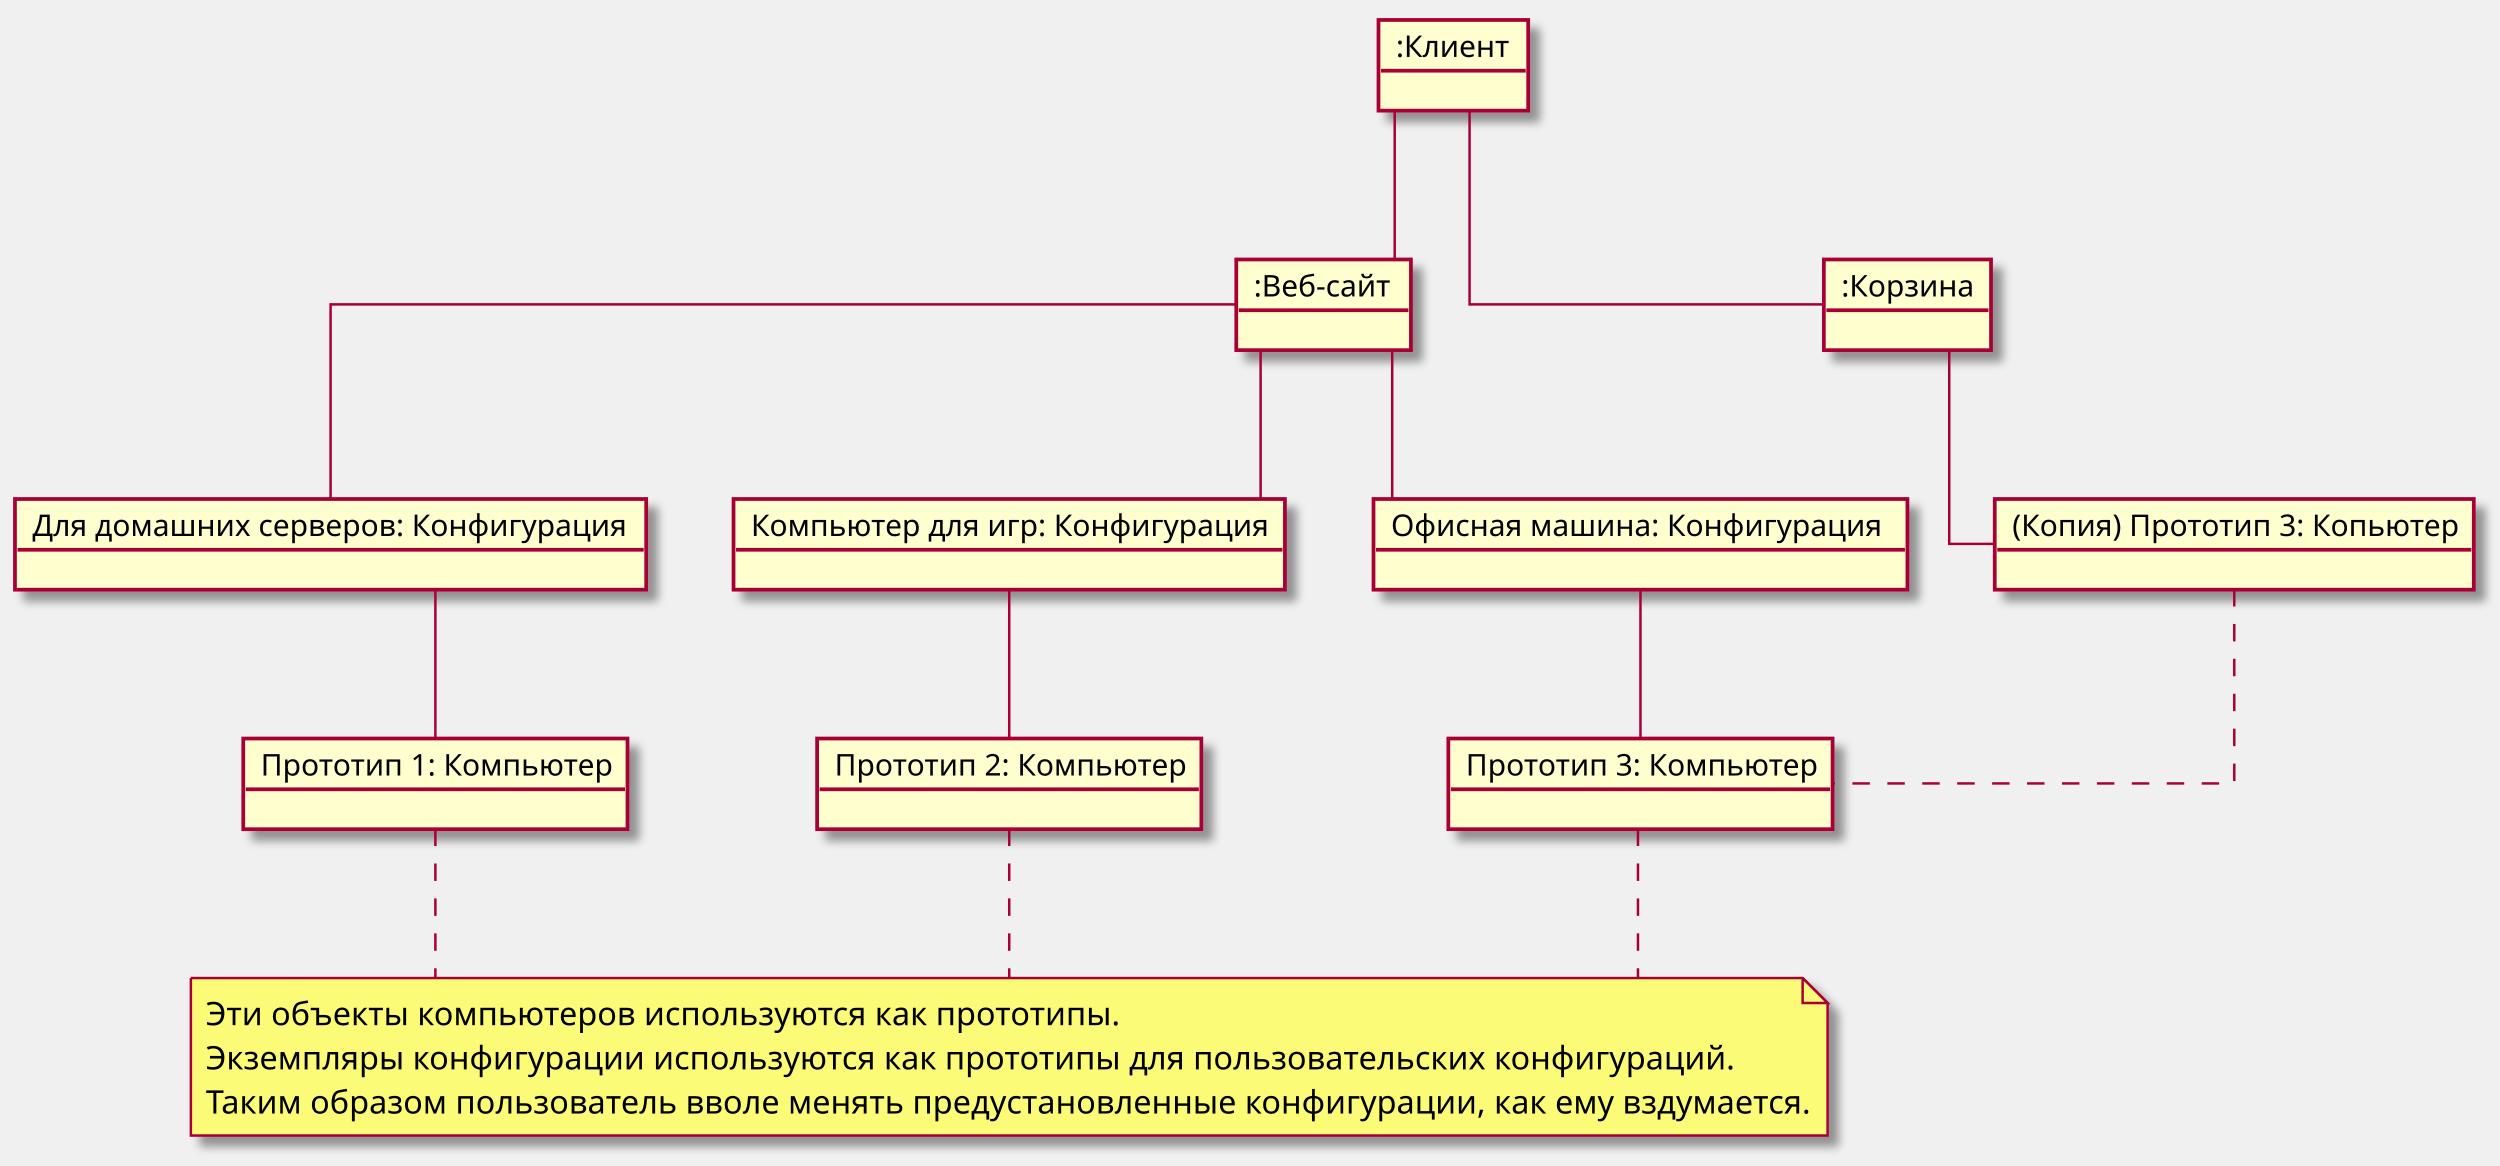
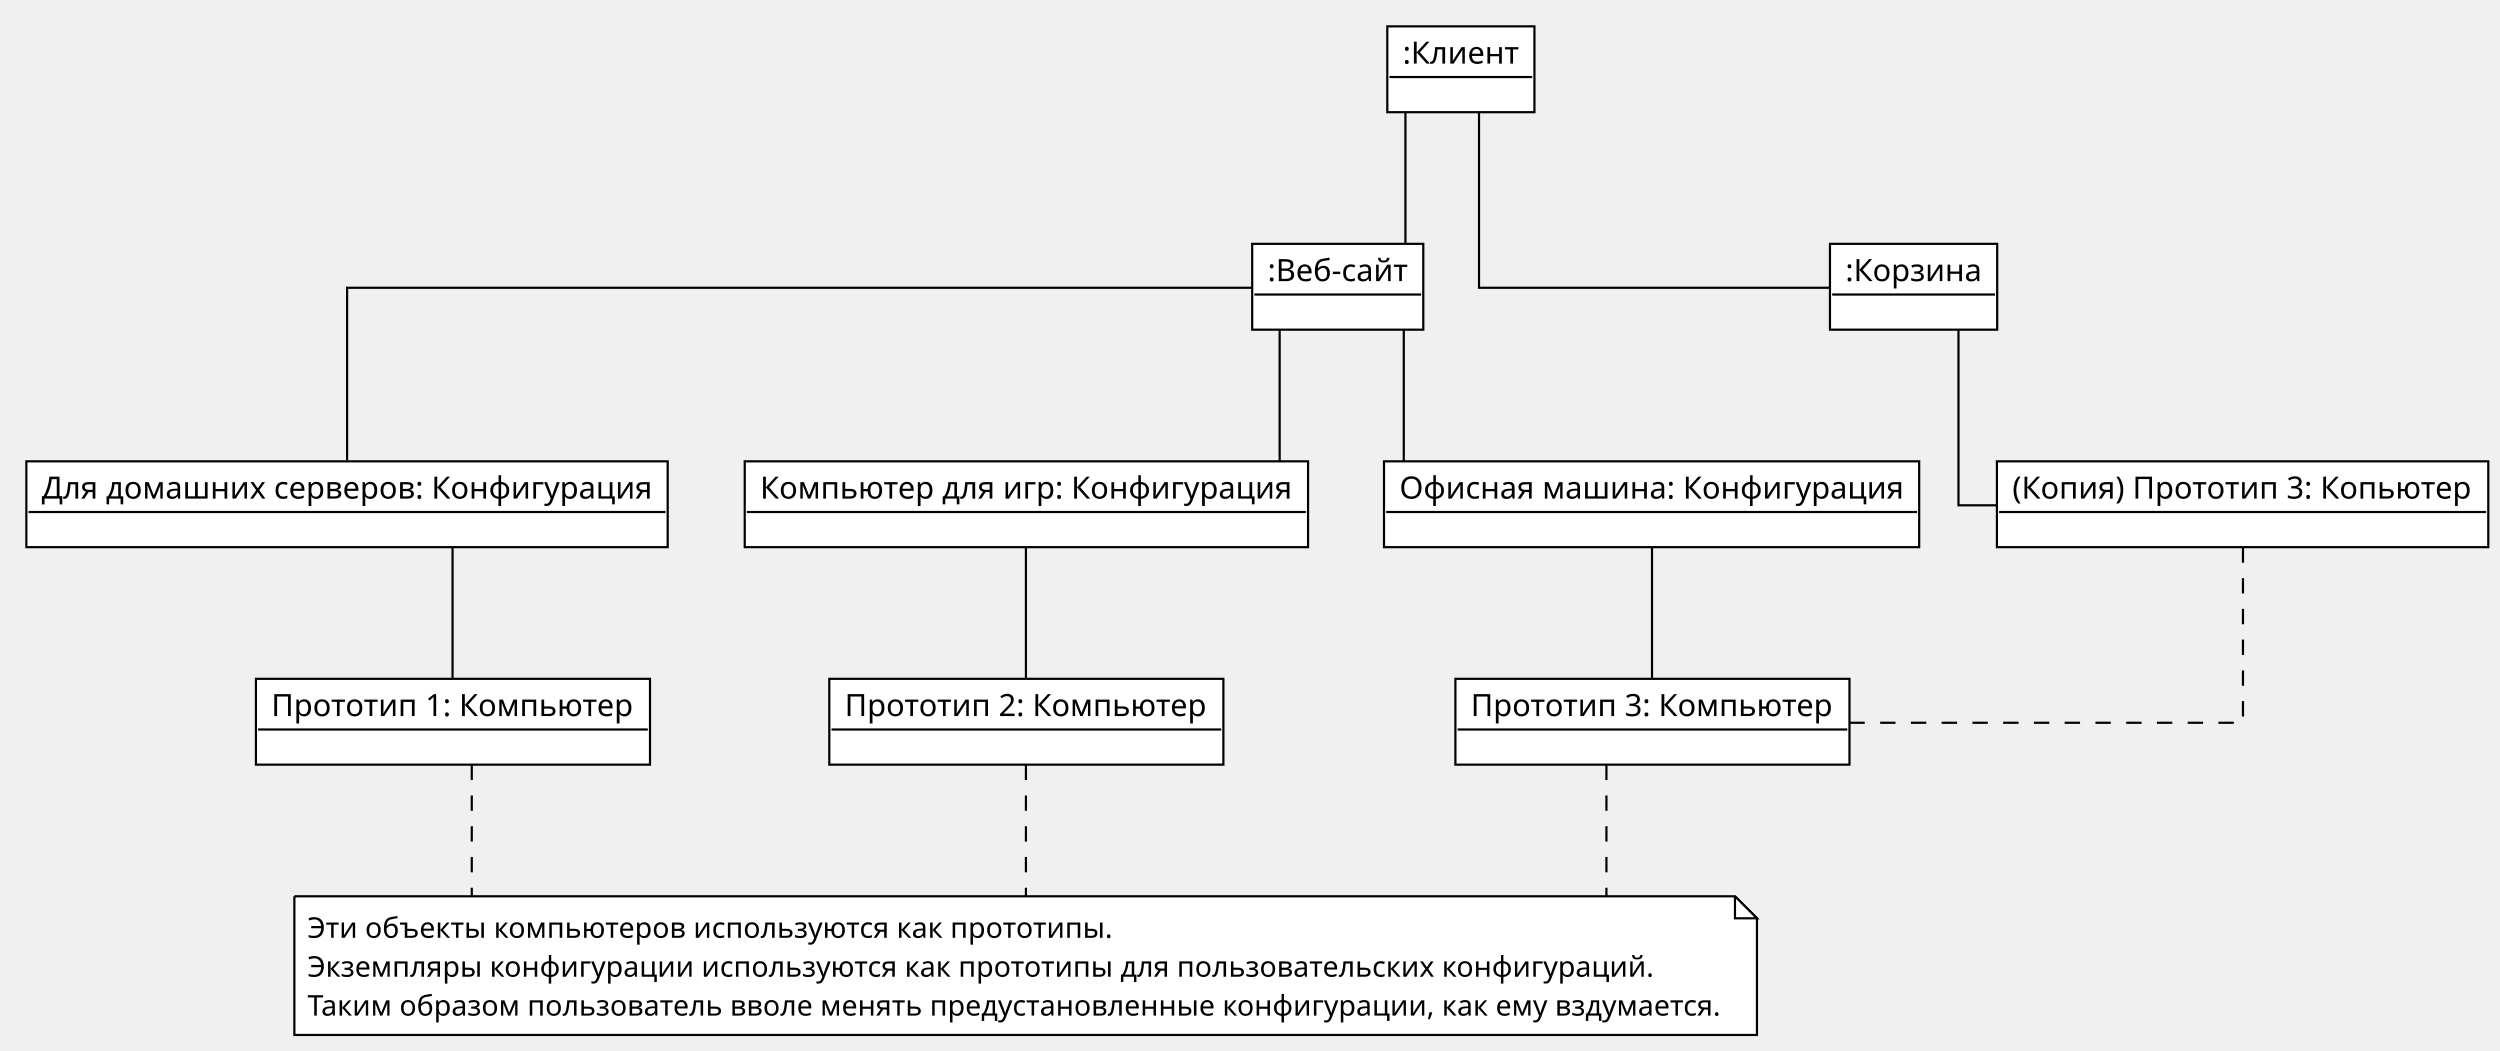
- <svg xmlns="http://www.w3.org/2000/svg" contentScriptType="application/ecmascript" contentStyleType="text/css" height="467px" preserveAspectRatio="none" style="width:1002px;height:467px;" version="1.1" viewBox="0 0 1002 467" width="1002px" zoomAndPan="magnify">
-   <defs>
-     <filter height="300%" id="f1d7drozizn50n" width="300%" x="-1" y="-1">
-       <feGaussianBlur result="blurOut" stdDeviation="2.0" />
-       <feColorMatrix in="blurOut" result="blurOut2" type="matrix" values="0 0 0 0 0 0 0 0 0 0 0 0 0 0 0 0 0 0 .4 0" />
-       <feOffset dx="4.0" dy="4.0" in="blurOut2" result="blurOut3" />
-       <feBlend in="SourceGraphic" in2="blurOut3" mode="normal" />
-     </filter>
-   </defs>
+ <svg xmlns="http://www.w3.org/2000/svg" contentStyleType="text/css" height="478px" preserveAspectRatio="none" style="width:1138px;height:478px;background:#FFFFFF;" version="1.1" viewBox="0 0 1138 478" width="1138px" zoomAndPan="magnify">
+   <defs />
  <g>
-     <rect fill="#FEFECE" filter="url(#f1d7drozizn50n)" height="36.344" style="stroke: #A80036; stroke-width: 1.5;" width="70" x="495.5" y="104" />
-     <text fill="#000000" font-family="sans-serif" font-size="12" lengthAdjust="spacingAndGlyphs" textLength="56" x="502.5" y="118.828">:Веб-сайт</text>
-     <line style="stroke: #A80036; stroke-width: 1.5;" x1="496.5" x2="564.5" y1="124.344" y2="124.344" />
-     <rect fill="#FEFECE" filter="url(#f1d7drozizn50n)" height="36.344" style="stroke: #A80036; stroke-width: 1.5;" width="253" x="6" y="200" />
-     <text fill="#000000" font-family="sans-serif" font-size="12" lengthAdjust="spacingAndGlyphs" textLength="239" x="13" y="214.828">Для домашних серверов: Конфигурация</text>
-     <line style="stroke: #A80036; stroke-width: 1.5;" x1="7" x2="258" y1="220.344" y2="220.344" />
-     <rect fill="#FEFECE" filter="url(#f1d7drozizn50n)" height="36.344" style="stroke: #A80036; stroke-width: 1.5;" width="221" x="294" y="200" />
-     <text fill="#000000" font-family="sans-serif" font-size="12" lengthAdjust="spacingAndGlyphs" textLength="207" x="301" y="214.828">Компьютер для игр: Конфигурация</text>
-     <line style="stroke: #A80036; stroke-width: 1.5;" x1="295" x2="514" y1="220.344" y2="220.344" />
-     <rect fill="#FEFECE" filter="url(#f1d7drozizn50n)" height="36.344" style="stroke: #A80036; stroke-width: 1.5;" width="214" x="550.5" y="200" />
-     <text fill="#000000" font-family="sans-serif" font-size="12" lengthAdjust="spacingAndGlyphs" textLength="200" x="557.5" y="214.828">Офисная машина: Конфигурация</text>
-     <line style="stroke: #A80036; stroke-width: 1.5;" x1="551.5" x2="763.5" y1="220.344" y2="220.344" />
-     <rect fill="#FEFECE" filter="url(#f1d7drozizn50n)" height="36.344" style="stroke: #A80036; stroke-width: 1.5;" width="154" x="97.5" y="296" />
-     <text fill="#000000" font-family="sans-serif" font-size="12" lengthAdjust="spacingAndGlyphs" textLength="140" x="104.5" y="310.828">Прототип 1: Компьютер</text>
-     <line style="stroke: #A80036; stroke-width: 1.5;" x1="98.5" x2="250.5" y1="316.344" y2="316.344" />
-     <rect fill="#FEFECE" filter="url(#f1d7drozizn50n)" height="36.344" style="stroke: #A80036; stroke-width: 1.5;" width="154" x="327.5" y="296" />
-     <text fill="#000000" font-family="sans-serif" font-size="12" lengthAdjust="spacingAndGlyphs" textLength="140" x="334.5" y="310.828">Прототип 2: Компьютер</text>
-     <line style="stroke: #A80036; stroke-width: 1.5;" x1="328.5" x2="480.5" y1="316.344" y2="316.344" />
-     <rect fill="#FEFECE" filter="url(#f1d7drozizn50n)" height="36.344" style="stroke: #A80036; stroke-width: 1.5;" width="154" x="580.5" y="296" />
-     <text fill="#000000" font-family="sans-serif" font-size="12" lengthAdjust="spacingAndGlyphs" textLength="140" x="587.5" y="310.828">Прототип 3: Компьютер</text>
-     <line style="stroke: #A80036; stroke-width: 1.5;" x1="581.5" x2="733.5" y1="316.344" y2="316.344" />
-     <rect fill="#FEFECE" filter="url(#f1d7drozizn50n)" height="36.344" style="stroke: #A80036; stroke-width: 1.5;" width="60" x="552.5" y="8" />
-     <text fill="#000000" font-family="sans-serif" font-size="12" lengthAdjust="spacingAndGlyphs" textLength="46" x="559.5" y="22.828">:Клиент</text>
-     <line style="stroke: #A80036; stroke-width: 1.5;" x1="553.5" x2="611.5" y1="28.344" y2="28.344" />
-     <rect fill="#FEFECE" filter="url(#f1d7drozizn50n)" height="36.344" style="stroke: #A80036; stroke-width: 1.5;" width="67" x="731" y="104" />
-     <text fill="#000000" font-family="sans-serif" font-size="12" lengthAdjust="spacingAndGlyphs" textLength="53" x="738" y="118.828">:Корзина</text>
-     <line style="stroke: #A80036; stroke-width: 1.5;" x1="732" x2="797" y1="124.344" y2="124.344" />
-     <rect fill="#FEFECE" filter="url(#f1d7drozizn50n)" height="36.344" style="stroke: #A80036; stroke-width: 1.5;" width="192" x="799.5" y="200" />
-     <text fill="#000000" font-family="sans-serif" font-size="12" lengthAdjust="spacingAndGlyphs" textLength="178" x="806.5" y="214.828">(Копия) Прототип 3: Копьютер</text>
-     <line style="stroke: #A80036; stroke-width: 1.5;" x1="800.5" x2="990.5" y1="220.344" y2="220.344" />
-     <path d="M76.5,392 L76.5,455.118 L732.5,455.118 L732.5,402 L722.5,392 L76.5,392 " fill="#FBFB77" filter="url(#f1d7drozizn50n)" style="stroke: #A80036; stroke-width: 1.0;" />
-     <path d="M722.5,392 L722.5,402 L732.5,402 L722.5,392 " fill="#FBFB77" style="stroke: #A80036; stroke-width: 1.0;" />
-     <text fill="#000000" font-family="sans-serif" font-size="13" lengthAdjust="spacingAndGlyphs" textLength="363" x="82.5" y="410.897">Эти объекты компьютеров используются как прототипы.</text>
-     <text fill="#000000" font-family="sans-serif" font-size="13" lengthAdjust="spacingAndGlyphs" textLength="607" x="82.5" y="428.603">Экземпляры конфигурации используются как прототипы для пользовательских конфигураций.</text>
-     <text fill="#000000" font-family="sans-serif" font-size="13" lengthAdjust="spacingAndGlyphs" textLength="635" x="82.5" y="446.309">Таким образом пользователь вволе менять предустановленные конфигурации, как ему вздумается.</text>
-     <path d="M495.18,122 C397.77,122 132.5,122 132.5,122 C132.5,122 132.5,172.13 132.5,199.94 " fill="none" id="web-server" style="stroke: #A80036; stroke-width: 1.0;" />
-     <path d="M505.25,140.06 C505.25,157.11 505.25,182.56 505.25,199.7 " fill="none" id="web-game_station" style="stroke: #A80036; stroke-width: 1.0;" />
-     <path d="M558,140.06 C558,157.11 558,182.56 558,199.7 " fill="none" id="web-office_station" style="stroke: #A80036; stroke-width: 1.0;" />
-     <path d="M174.5,236.06 C174.5,253.11 174.5,278.56 174.5,295.7 " fill="none" id="server-computer_proto_1" style="stroke: #A80036; stroke-width: 1.0;" />
-     <path d="M404.5,236.06 C404.5,253.11 404.5,278.56 404.5,295.7 " fill="none" id="game_station-computer_proto_2" style="stroke: #A80036; stroke-width: 1.0;" />
-     <path d="M657.5,236.06 C657.5,253.11 657.5,278.56 657.5,295.7 " fill="none" id="office_station-computer_proto_3" style="stroke: #A80036; stroke-width: 1.0;" />
-     <path d="M589,44.06 C589,71.87 589,122 589,122 C589,122 679.66,122 730.66,122 " fill="none" id="client-basket" style="stroke: #A80036; stroke-width: 1.0;" />
-     <path d="M781.25,140.06 C781.25,167.87 781.25,218 781.25,218 C781.25,218 788.5,218 799.35,218 " fill="none" id="basket-computer_to_buy" style="stroke: #A80036; stroke-width: 1.0;" />
-     <path d="M895.5,236.06 C895.5,263.87 895.5,314 895.5,314 C895.5,314 804.27,314 734.77,314 " fill="none" id="computer_to_buy-computer_proto_3" style="stroke: #A80036; stroke-width: 1.0; stroke-dasharray: 7.0,7.0;" />
-     <path d="M174.5,332.08 C174.5,348.24 174.5,372.28 174.5,391.66 " fill="none" id="computer_proto_1-protoNote" style="stroke: #A80036; stroke-width: 1.0; stroke-dasharray: 7.0,7.0;" />
-     <path d="M404.5,332.08 C404.5,348.24 404.5,372.28 404.5,391.66 " fill="none" id="computer_proto_2-protoNote" style="stroke: #A80036; stroke-width: 1.0; stroke-dasharray: 7.0,7.0;" />
-     <path d="M656.5,332.08 C656.5,348.24 656.5,372.28 656.5,391.66 " fill="none" id="computer_proto_3-protoNote" style="stroke: #A80036; stroke-width: 1.0; stroke-dasharray: 7.0,7.0;" />
-     <path d="M559,44.06 C559,61.11 559,86.56 559,103.7 " fill="none" id="client-web" style="stroke: #A80036; stroke-width: 1.0;" />
+     <g id="elem_web">
+       <rect fill="#FFFFFF" height="39.068" style="stroke:#000000;stroke-width:1.0;" width="77.882" x="570" y="111" />
+       <text fill="#000000" font-family="Hack" font-size="14" lengthAdjust="spacing" textLength="63.882" x="577" y="127.966">:Веб-сайт</text>
+       <line style="stroke:#000000;stroke-width:1.0;" x1="571" x2="646.882" y1="134.068" y2="134.068" />
+     </g>
+     <g id="elem_server">
+       <rect fill="#FFFFFF" height="39.068" style="stroke:#000000;stroke-width:1.0;" width="291.927" x="12" y="210" />
+       <text fill="#000000" font-family="Hack" font-size="14" lengthAdjust="spacing" textLength="277.927" x="19" y="226.966">Для домашних серверов: Конфигурация</text>
+       <line style="stroke:#000000;stroke-width:1.0;" x1="13" x2="302.927" y1="233.068" y2="233.068" />
+     </g>
+     <g id="elem_game_station">
+       <rect fill="#FFFFFF" height="39.068" style="stroke:#000000;stroke-width:1.0;" width="256.423" x="339" y="210" />
+       <text fill="#000000" font-family="Hack" font-size="14" lengthAdjust="spacing" textLength="242.423" x="346" y="226.966">Компьютер для игр: Конфигурация</text>
+       <line style="stroke:#000000;stroke-width:1.0;" x1="340" x2="594.423" y1="233.068" y2="233.068" />
+     </g>
+     <g id="elem_office_station">
+       <rect fill="#FFFFFF" height="39.068" style="stroke:#000000;stroke-width:1.0;" width="243.613" x="630" y="210" />
+       <text fill="#000000" font-family="Hack" font-size="14" lengthAdjust="spacing" textLength="229.613" x="637" y="226.966">Офисная машина: Конфигурация</text>
+       <line style="stroke:#000000;stroke-width:1.0;" x1="631" x2="872.613" y1="233.068" y2="233.068" />
+     </g>
+     <g id="elem_computer_proto_1">
+       <rect fill="#FFFFFF" height="39.068" style="stroke:#000000;stroke-width:1.0;" width="179.381" x="116.5" y="309" />
+       <text fill="#000000" font-family="Hack" font-size="14" lengthAdjust="spacing" textLength="165.381" x="123.5" y="325.966">Прототип 1: Компьютер</text>
+       <line style="stroke:#000000;stroke-width:1.0;" x1="117.5" x2="294.881" y1="332.068" y2="332.068" />
+     </g>
+     <g id="elem_computer_proto_2">
+       <rect fill="#FFFFFF" height="39.068" style="stroke:#000000;stroke-width:1.0;" width="179.381" x="377.5" y="309" />
+       <text fill="#000000" font-family="Hack" font-size="14" lengthAdjust="spacing" textLength="165.381" x="384.5" y="325.966">Прототип 2: Компьютер</text>
+       <line style="stroke:#000000;stroke-width:1.0;" x1="378.5" x2="555.881" y1="332.068" y2="332.068" />
+     </g>
+     <g id="elem_computer_proto_3">
+       <rect fill="#FFFFFF" height="39.068" style="stroke:#000000;stroke-width:1.0;" width="179.381" x="662.5" y="309" />
+       <text fill="#000000" font-family="Hack" font-size="14" lengthAdjust="spacing" textLength="165.381" x="669.5" y="325.966">Прототип 3: Компьютер</text>
+       <line style="stroke:#000000;stroke-width:1.0;" x1="663.5" x2="840.881" y1="332.068" y2="332.068" />
+     </g>
+     <g id="elem_client">
+       <rect fill="#FFFFFF" height="39.068" style="stroke:#000000;stroke-width:1.0;" width="66.976" x="631.5" y="12" />
+       <text fill="#000000" font-family="Hack" font-size="14" lengthAdjust="spacing" textLength="52.976" x="638.5" y="28.966">:Клиент</text>
+       <line style="stroke:#000000;stroke-width:1.0;" x1="632.5" x2="697.476" y1="35.068" y2="35.068" />
+     </g>
+     <g id="elem_basket">
+       <rect fill="#FFFFFF" height="39.068" style="stroke:#000000;stroke-width:1.0;" width="76.118" x="833" y="111" />
+       <text fill="#000000" font-family="Hack" font-size="14" lengthAdjust="spacing" textLength="62.118" x="840" y="127.966">:Корзина</text>
+       <line style="stroke:#000000;stroke-width:1.0;" x1="834" x2="908.118" y1="134.068" y2="134.068" />
+     </g>
+     <g id="elem_computer_to_buy">
+       <rect fill="#FFFFFF" height="39.068" style="stroke:#000000;stroke-width:1.0;" width="223.663" x="909" y="210" />
+       <text fill="#000000" font-family="Hack" font-size="14" lengthAdjust="spacing" textLength="209.663" x="916" y="226.966">(Копия) Прототип 3: Копьютер</text>
+       <line style="stroke:#000000;stroke-width:1.0;" x1="910" x2="1131.663" y1="233.068" y2="233.068" />
+     </g>
+     <g id="elem_protoNote">
+       <path d="M134,408 L134,471.118 L799.761,471.118 L799.761,418 L789.761,408 L134,408 " fill="#FFFFFF" style="stroke:#000000;stroke-width:1.0;" />
+       <path d="M789.761,408 L789.761,418 L799.761,418 L789.761,408 " fill="#FFFFFF" style="stroke:#000000;stroke-width:1.0;" />
+       <text fill="#000000" font-family="Hack" font-size="13" lengthAdjust="spacing" textLength="367.601" x="140" y="426.897">Эти объекты компьютеров используются как прототипы.</text>
+       <text fill="#000000" font-family="Hack" font-size="13" lengthAdjust="spacing" textLength="614.12" x="140" y="444.603">Экземпляры конфигурации используются как прототипы для пользовательских конфигураций.</text>
+       <text fill="#000000" font-family="Hack" font-size="13" lengthAdjust="spacing" textLength="644.761" x="140" y="462.309">Таким образом пользователь вволе менять предустановленные конфигурации, как ему вздумается.</text>
+     </g>
+     <g id="link_web_server">
+       <path codeLine="17" d="M569.77,131 C460.04,131 158,131 158,131 C158,131 158,180.79 158,209.57 " fill="none" id="web-server" style="stroke:#000000;stroke-width:1.0;" />
+     </g>
+     <g id="link_web_game_station">
+       <path codeLine="18" d="M582.5,150.06 C582.5,167.42 582.5,192.64 582.5,209.98 " fill="none" id="web-game_station" style="stroke:#000000;stroke-width:1.0;" />
+     </g>
+     <g id="link_web_office_station">
+       <path codeLine="19" d="M639,150.06 C639,167.42 639,192.64 639,209.98 " fill="none" id="web-office_station" style="stroke:#000000;stroke-width:1.0;" />
+     </g>
+     <g id="link_server_computer_proto_1">
+       <path codeLine="21" d="M206,249.06 C206,266.42 206,291.64 206,308.98 " fill="none" id="server-computer_proto_1" style="stroke:#000000;stroke-width:1.0;" />
+     </g>
+     <g id="link_game_station_computer_proto_2">
+       <path codeLine="22" d="M467,249.06 C467,266.42 467,291.64 467,308.98 " fill="none" id="game_station-computer_proto_2" style="stroke:#000000;stroke-width:1.0;" />
+     </g>
+     <g id="link_office_station_computer_proto_3">
+       <path codeLine="23" d="M752,249.06 C752,266.42 752,291.64 752,308.98 " fill="none" id="office_station-computer_proto_3" style="stroke:#000000;stroke-width:1.0;" />
+     </g>
+     <g id="link_client_basket">
+       <path codeLine="25" d="M673.25,51.16 C673.25,80.16 673.25,131 673.25,131 C673.25,131 775.41,131 832.87,131 " fill="none" id="client-basket" style="stroke:#000000;stroke-width:1.0;" />
+     </g>
+     <g id="link_basket_computer_to_buy">
+       <path codeLine="26" d="M891.5,150.16 C891.5,179.16 891.5,230 891.5,230 C891.5,230 898.38,230 908.96,230 " fill="none" id="basket-computer_to_buy" style="stroke:#000000;stroke-width:1.0;" />
+     </g>
+     <g id="link_computer_to_buy_computer_proto_3">
+       <path codeLine="27" d="M1021,249.16 C1021,278.16 1021,329 1021,329 C1021,329 919.83,329 841.57,329 " fill="none" id="computer_to_buy-computer_proto_3" style="stroke:#000000;stroke-width:1.0;stroke-dasharray:7.0,7.0;" />
+     </g>
+     <g id="link_computer_proto_1_protoNote">
+       <path codeLine="31" d="M214.75,348.09 C214.75,364.64 214.75,388.67 214.75,407.94 " fill="none" id="computer_proto_1-protoNote" style="stroke:#000000;stroke-width:1.0;stroke-dasharray:7.0,7.0;" />
+     </g>
+     <g id="link_computer_proto_2_protoNote">
+       <path codeLine="32" d="M467,348.09 C467,364.64 467,388.67 467,407.94 " fill="none" id="computer_proto_2-protoNote" style="stroke:#000000;stroke-width:1.0;stroke-dasharray:7.0,7.0;" />
+     </g>
+     <g id="link_computer_proto_3_protoNote">
+       <path codeLine="33" d="M731.25,348.09 C731.25,364.64 731.25,388.67 731.25,407.94 " fill="none" id="computer_proto_3-protoNote" style="stroke:#000000;stroke-width:1.0;stroke-dasharray:7.0,7.0;" />
+     </g>
+     <g id="link_client_web">
+       <path codeLine="35" d="M639.75,51.06 C639.75,68.42 639.75,93.64 639.75,110.98 " fill="none" id="client-web" style="stroke:#000000;stroke-width:1.0;" />
+     </g>
  </g>
</svg>
